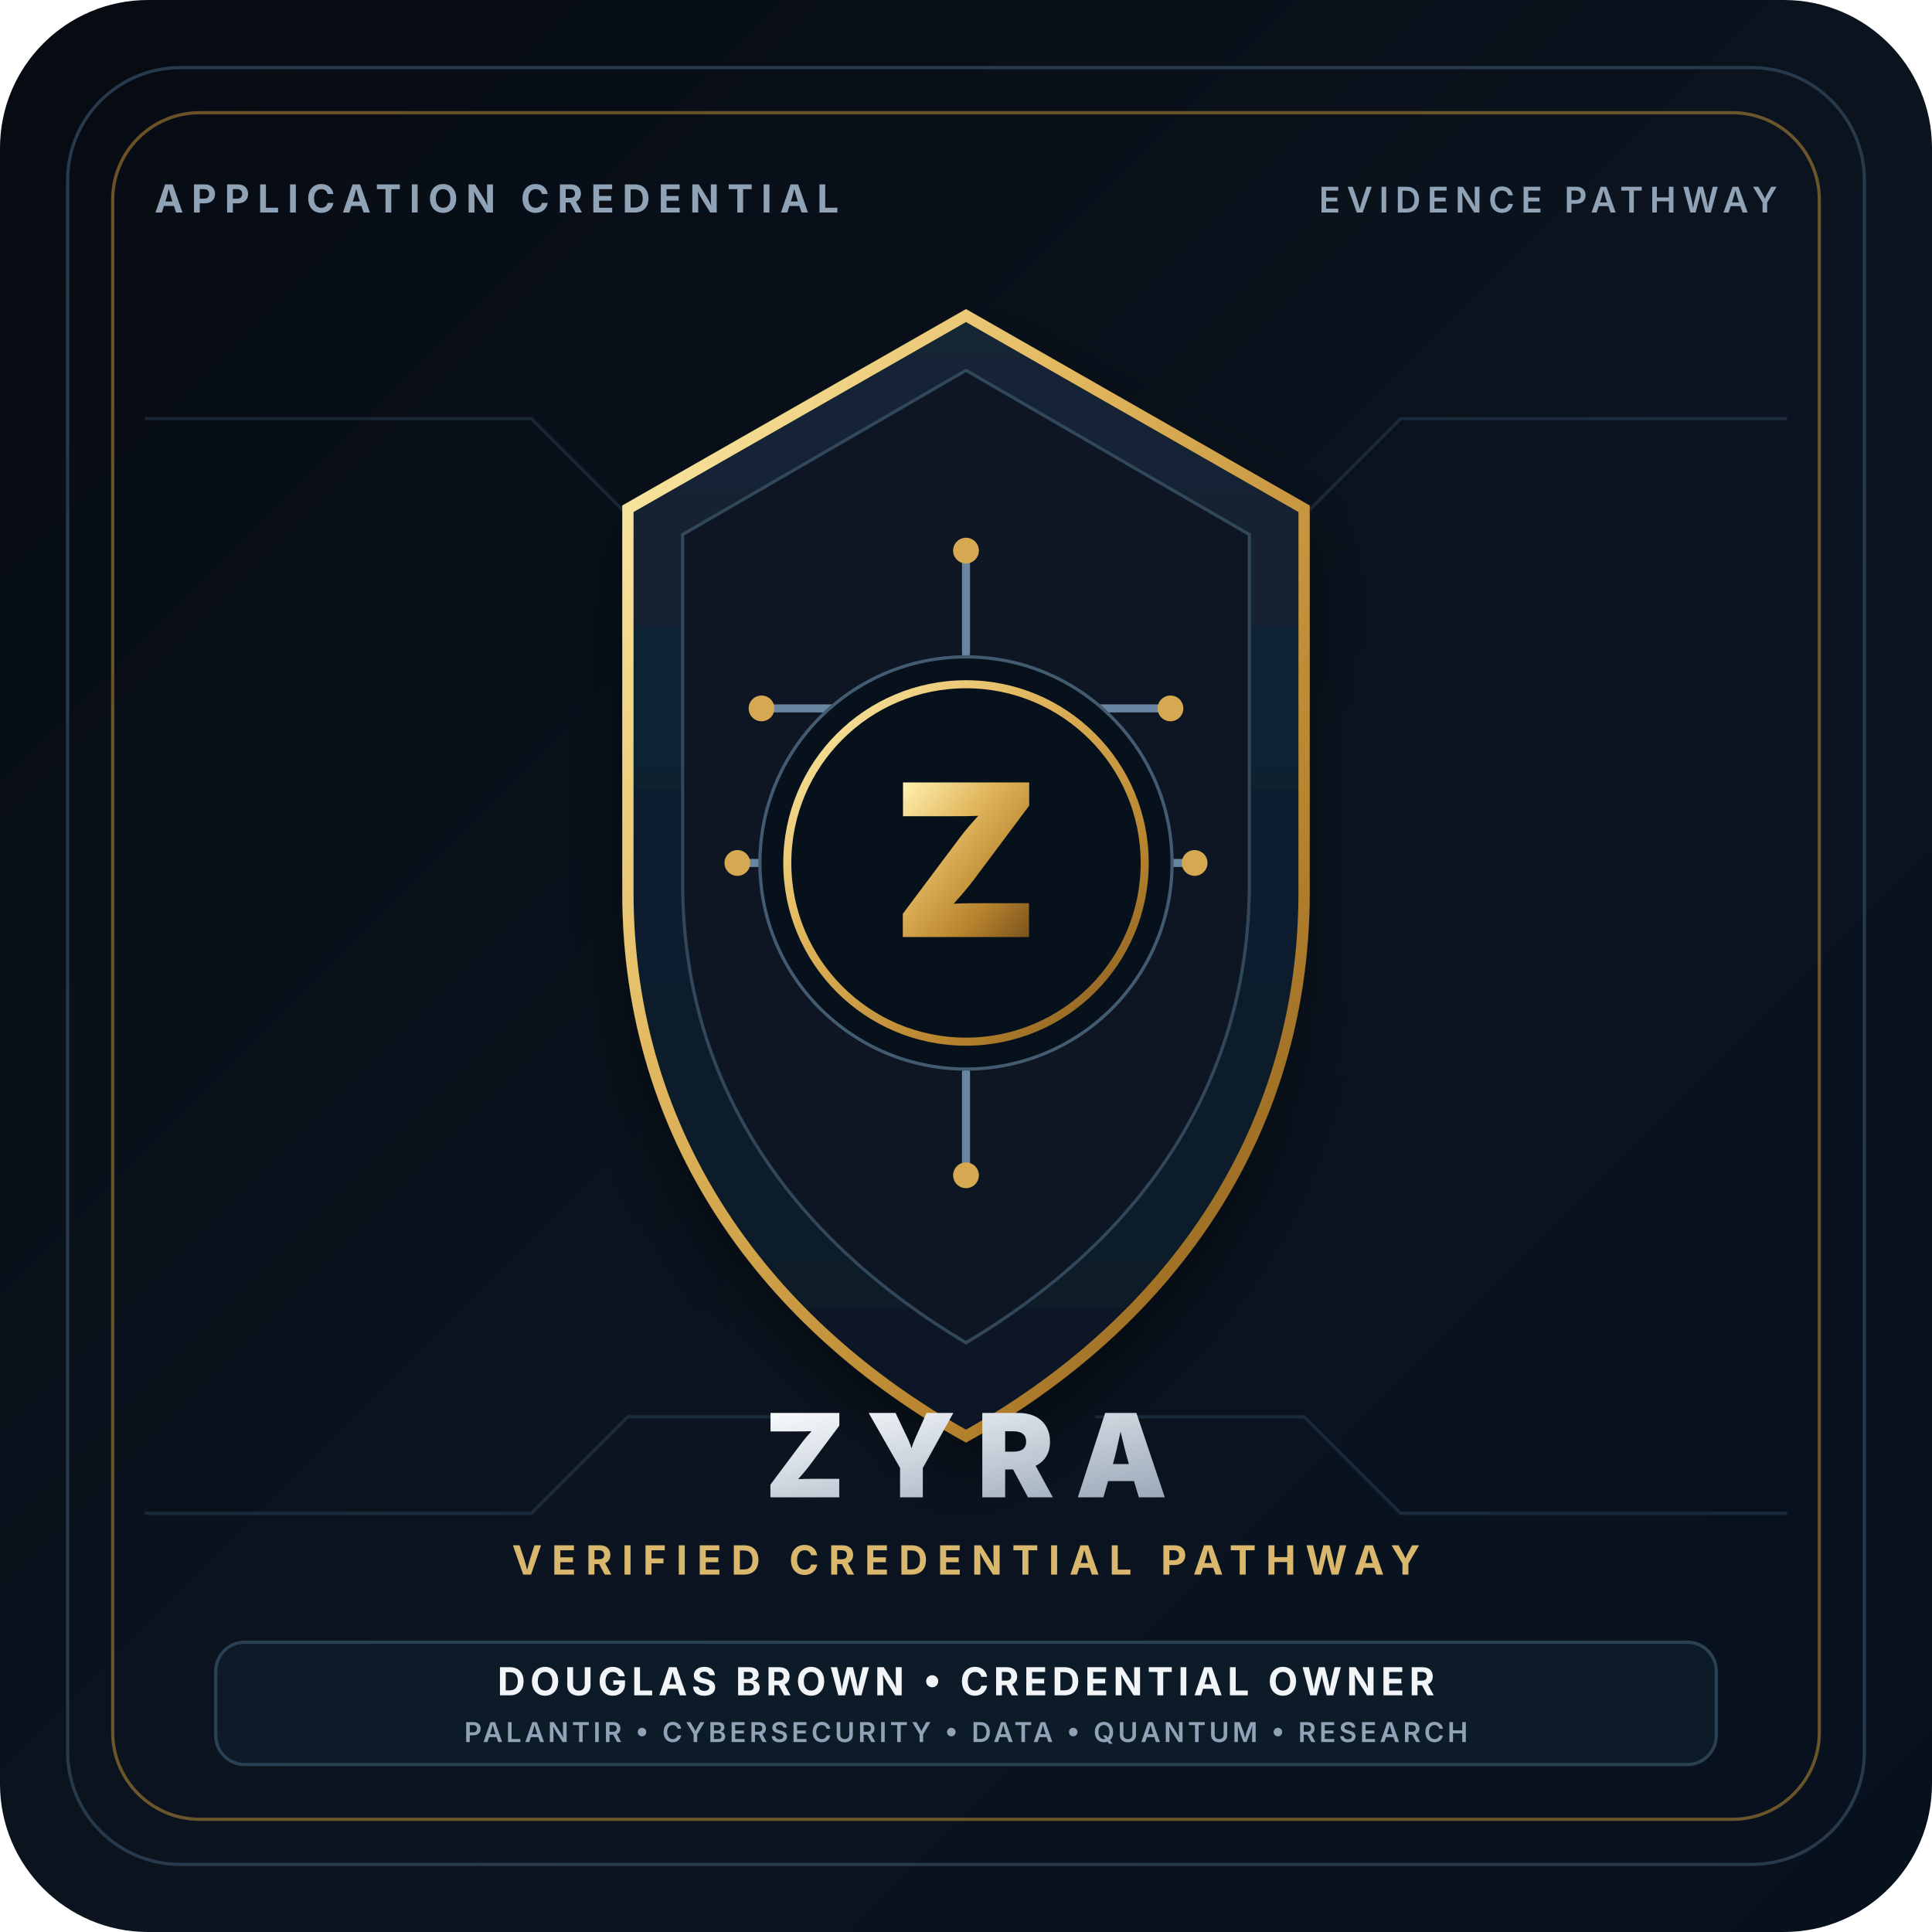
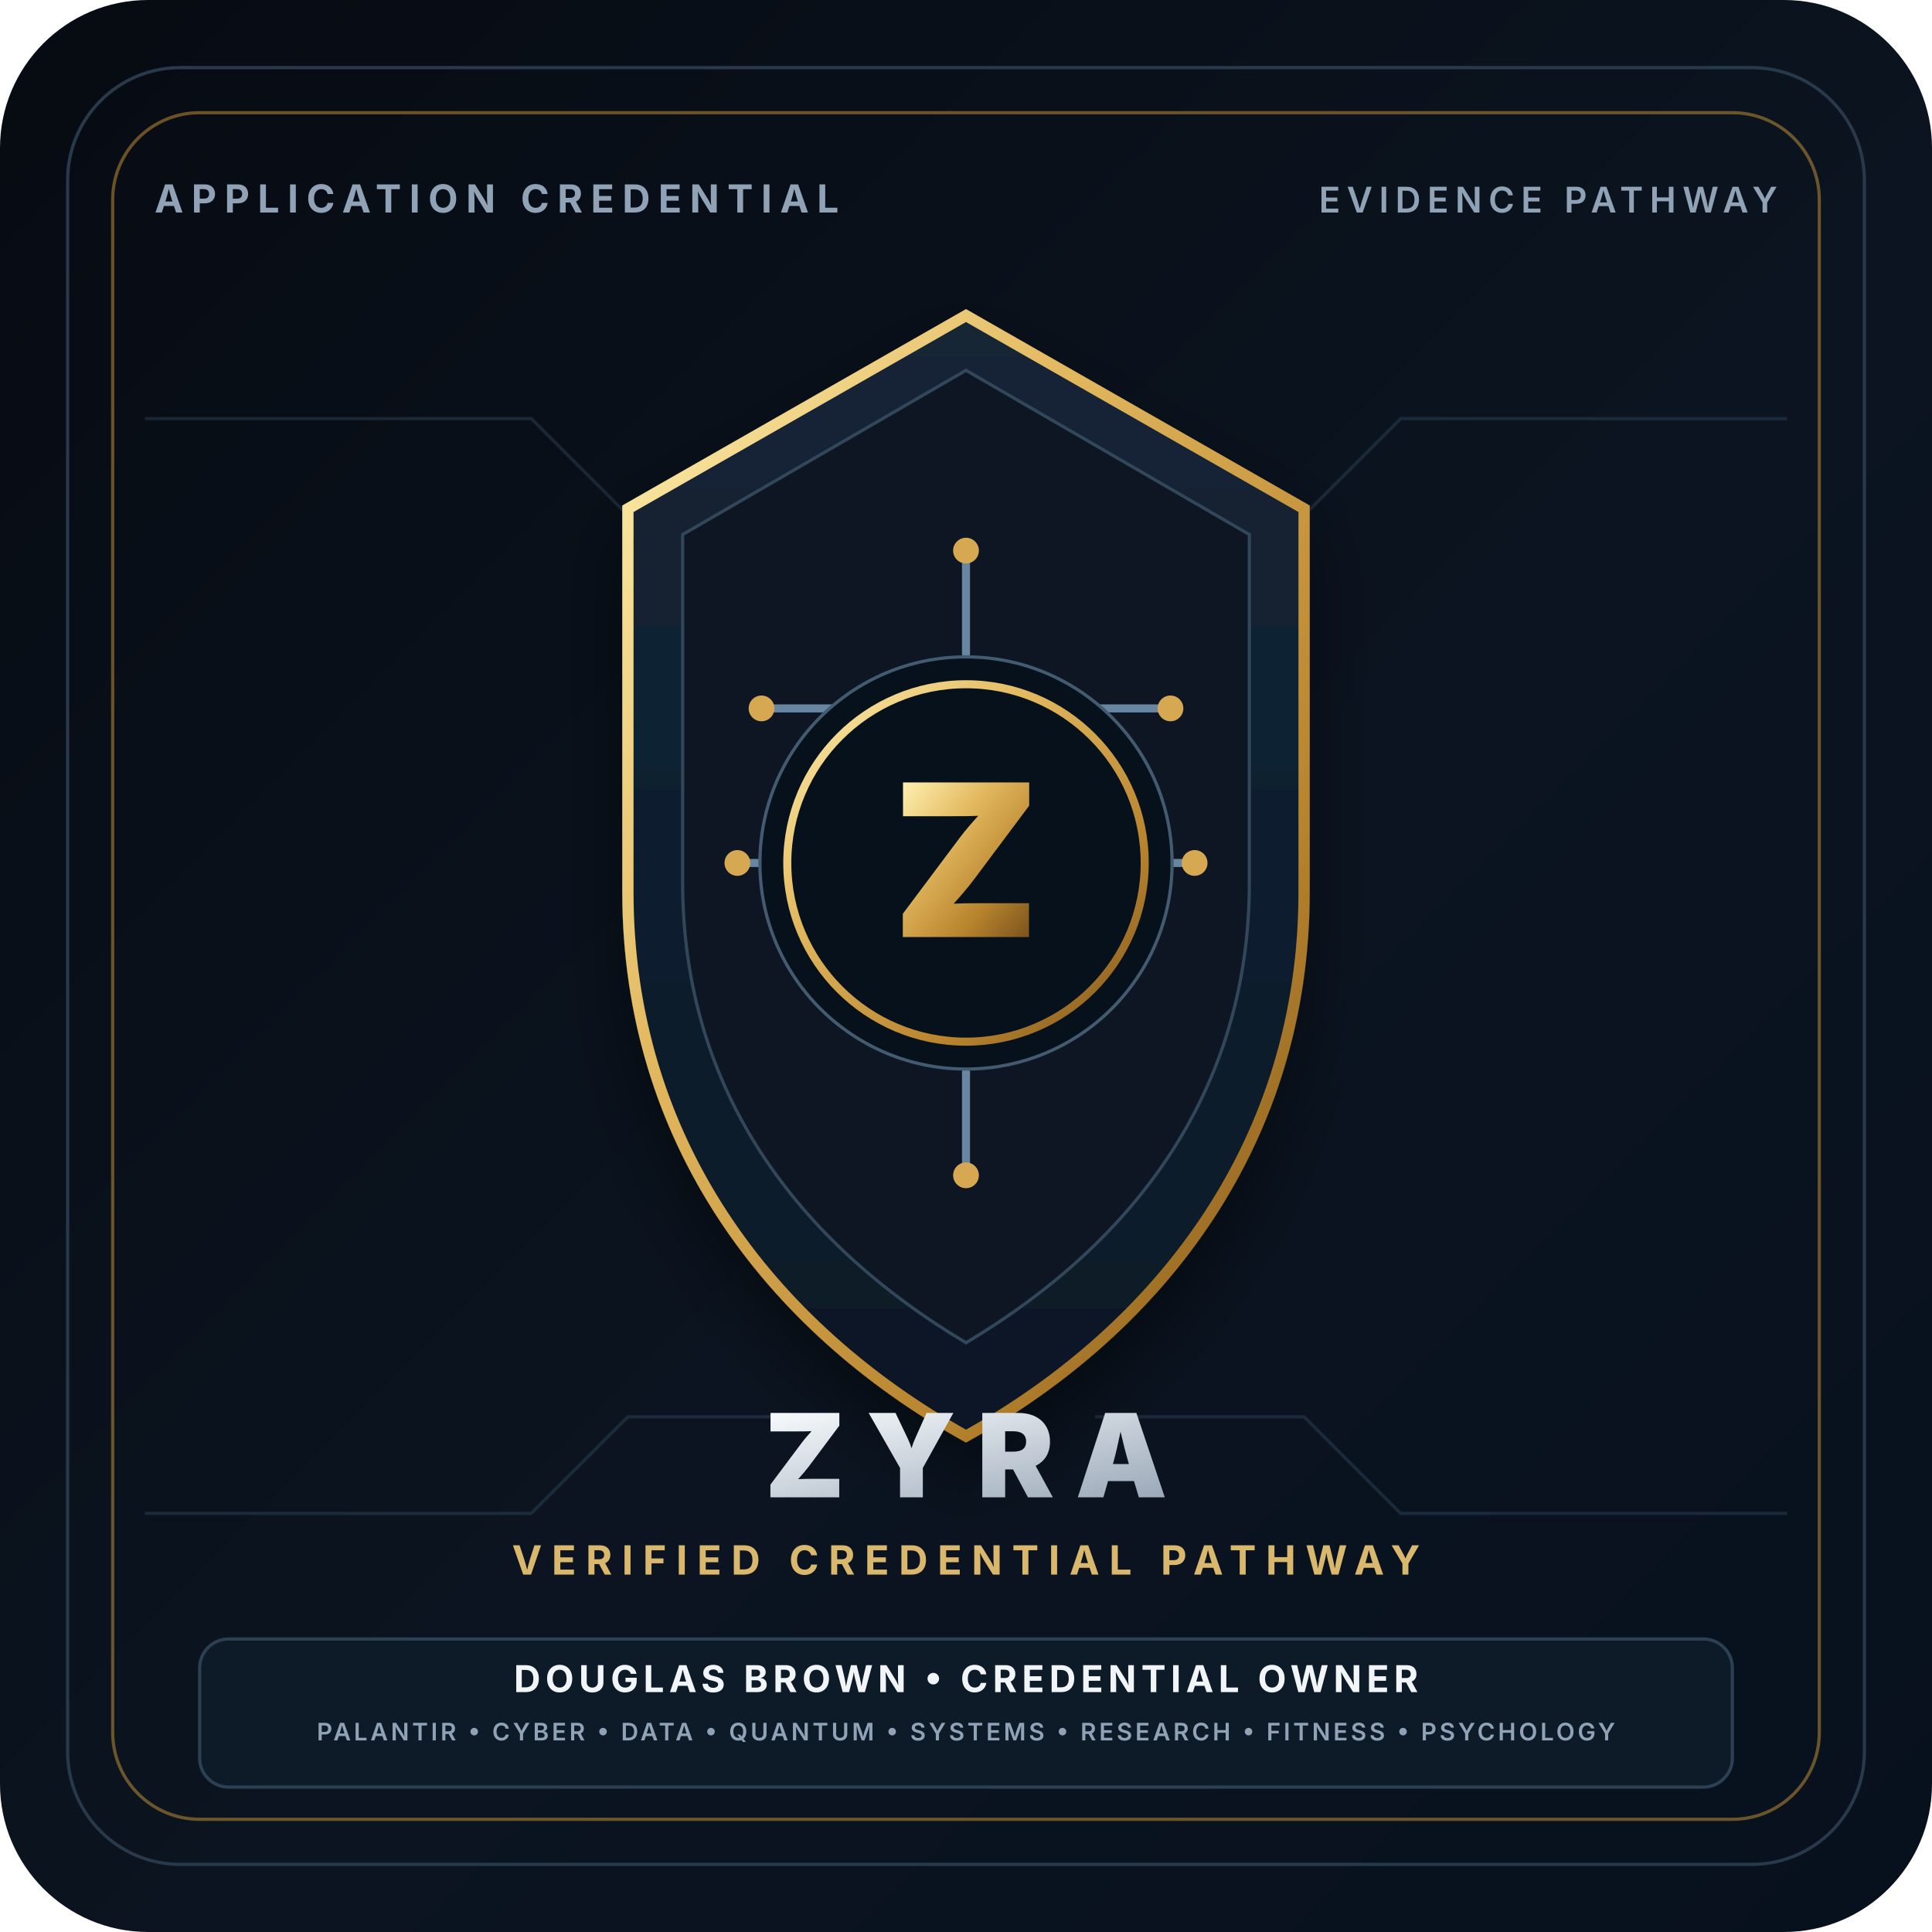
<svg xmlns="http://www.w3.org/2000/svg" viewBox="0 0 1200 1200" role="img" aria-labelledby="title desc">
  <defs>
    <linearGradient id="bg" x1="0" y1="0" x2="1" y2="1">
      <stop offset="0" stop-color="#070b12" />
      <stop offset=".55" stop-color="#0b1420" />
      <stop offset="1" stop-color="#07111d" />
    </linearGradient>
    <linearGradient id="panel" x1="0" y1="0" x2="0" y2="1">
      <stop offset="0" stop-color="#142536" />
      <stop offset="1" stop-color="#0b1826" />
    </linearGradient>
    <linearGradient id="gold" x1="0" y1="0" x2="1" y2="1">
      <stop offset="0" stop-color="#fff1b0" />
      <stop offset=".35" stop-color="#e2b85f" />
      <stop offset=".72" stop-color="#b8842e" />
      <stop offset="1" stop-color="#7b541d" />
    </linearGradient>
    <linearGradient id="silver" x1="0" y1="0" x2="1" y2="1">
      <stop offset="0" stop-color="#f7fafc" />
      <stop offset="1" stop-color="#9aa8b8" />
    </linearGradient>
    <filter id="shadow" x="-20%" y="-20%" width="140%" height="140%">
      <feDropShadow dx="0" dy="20" stdDeviation="22" flood-color="#000" flood-opacity=".45" />
    </filter>
  </defs>
  <rect width="1200" height="1200" rx="92" fill="url(#bg)" />
  <rect x="42" y="42" width="1116" height="1116" rx="70" fill="none" stroke="#27394b" stroke-width="2" />
  <rect x="70" y="70" width="1060" height="1060" rx="54" fill="none" stroke="#b98a36" stroke-opacity=".55" stroke-width="2" />
  <text x="96" y="132" fill="#8fa2b6" font-family="Inter,Arial,sans-serif" font-size="24" font-weight="700" letter-spacing="5">APPLICATION CREDENTIAL</text>
  <text x="1104" y="132" text-anchor="end" fill="#8fa2b6" font-family="Inter,Arial,sans-serif" font-size="22" font-weight="600" letter-spacing="4">EVIDENCE PATHWAY</text>
  <g opacity=".2" stroke="#5f87a8" stroke-width="2" fill="none">
    <path d="M90 260 H330 L390 320 H520" />
    <path d="M1110 260 H870 L810 320 H680" />
    <path d="M90 940 H330 L390 880 H520" />
    <path d="M1110 940 H870 L810 880 H680" />
  </g>
  <g filter="url(#shadow)">
    <path d="M600 196 L810 316 V554 C810 708 722 824 600 892 C478 824 390 708 390 554 V316 Z" fill="url(#panel)" stroke="url(#gold)" stroke-width="7" />
    <path d="M600 230 L776 332 V548 C776 678 704 772 600 834 C496 772 424 678 424 548 V332 Z" fill="#0a1724" stroke="#31465a" stroke-width="2" />
  </g>
  <g stroke="#6886a1" stroke-width="5" fill="none" stroke-linecap="round">
    <path d="M473 440 H532 L558 466" />
    <path d="M727 440 H668 L642 466" />
    <path d="M458 536 H526" />
    <path d="M742 536 H674" />
    <path d="M600 342 V406" />
    <path d="M600 666 V730" />
  </g>
  <g fill="#d5a851">
    <circle cx="473" cy="440" r="8" />
    <circle cx="727" cy="440" r="8" />
    <circle cx="458" cy="536" r="8" />
    <circle cx="742" cy="536" r="8" />
    <circle cx="600" cy="342" r="8" />
    <circle cx="600" cy="730" r="8" />
  </g>
  <circle cx="600" cy="536" r="128" fill="#07111b" stroke="#435b70" stroke-width="2" />
  <circle cx="600" cy="536" r="111" fill="none" stroke="url(#gold)" stroke-width="5" />
  <text x="600" y="582" text-anchor="middle" fill="url(#gold)" font-family="Inter,Arial,sans-serif" font-size="132" font-weight="900">Z</text>
  <path d="M545 612 H655" stroke="url(#gold)" stroke-width="7" stroke-linecap="round" />
  <text x="600" y="930" text-anchor="middle" fill="url(#silver)" font-family="Inter,Arial,sans-serif" font-size="72" font-weight="900" letter-spacing="13">ZYRA</text>
  <text x="600" y="978" text-anchor="middle" fill="#d9b76d" font-family="Inter,Arial,sans-serif" font-size="25" font-weight="700" letter-spacing="6">VERIFIED CREDENTIAL PATHWAY</text>
-   <rect x="134" y="1020" width="932" height="76" rx="18" fill="#0d1b29" stroke="#2b4053" stroke-width="2" />
-   <text x="600" y="1053" text-anchor="middle" fill="#f2f5f7" font-family="Inter,Arial,sans-serif" font-size="24" font-weight="700" letter-spacing="3">DOUGLAS BROWN • CREDENTIAL OWNER</text>
-   <text x="600" y="1082" text-anchor="middle" fill="#8fa2b6" font-family="Inter,Arial,sans-serif" font-size="17" font-weight="600" letter-spacing="2">PALANTIR • CYBERSECURITY • DATA • QUANTUM • RESEARCH</text>
+   <rect x="124" y="1018" width="952" height="92" rx="18" fill="#0d1b29" stroke="#2b4053" stroke-width="2" />
+   <text x="600" y="1051" text-anchor="middle" fill="#f2f5f7" font-family="Inter,Arial,sans-serif" font-size="23" font-weight="700" letter-spacing="3">DOUGLAS BROWN • CREDENTIAL OWNER</text>
+   <text x="600" y="1081" text-anchor="middle" fill="#8fa2b6" font-family="Inter,Arial,sans-serif" font-size="15" font-weight="600" letter-spacing="1.8">PALANTIR • CYBER • DATA • QUANTUM • SYSTEMS • RESEARCH • FITNESS • PSYCHOLOGY</text>
</svg>
